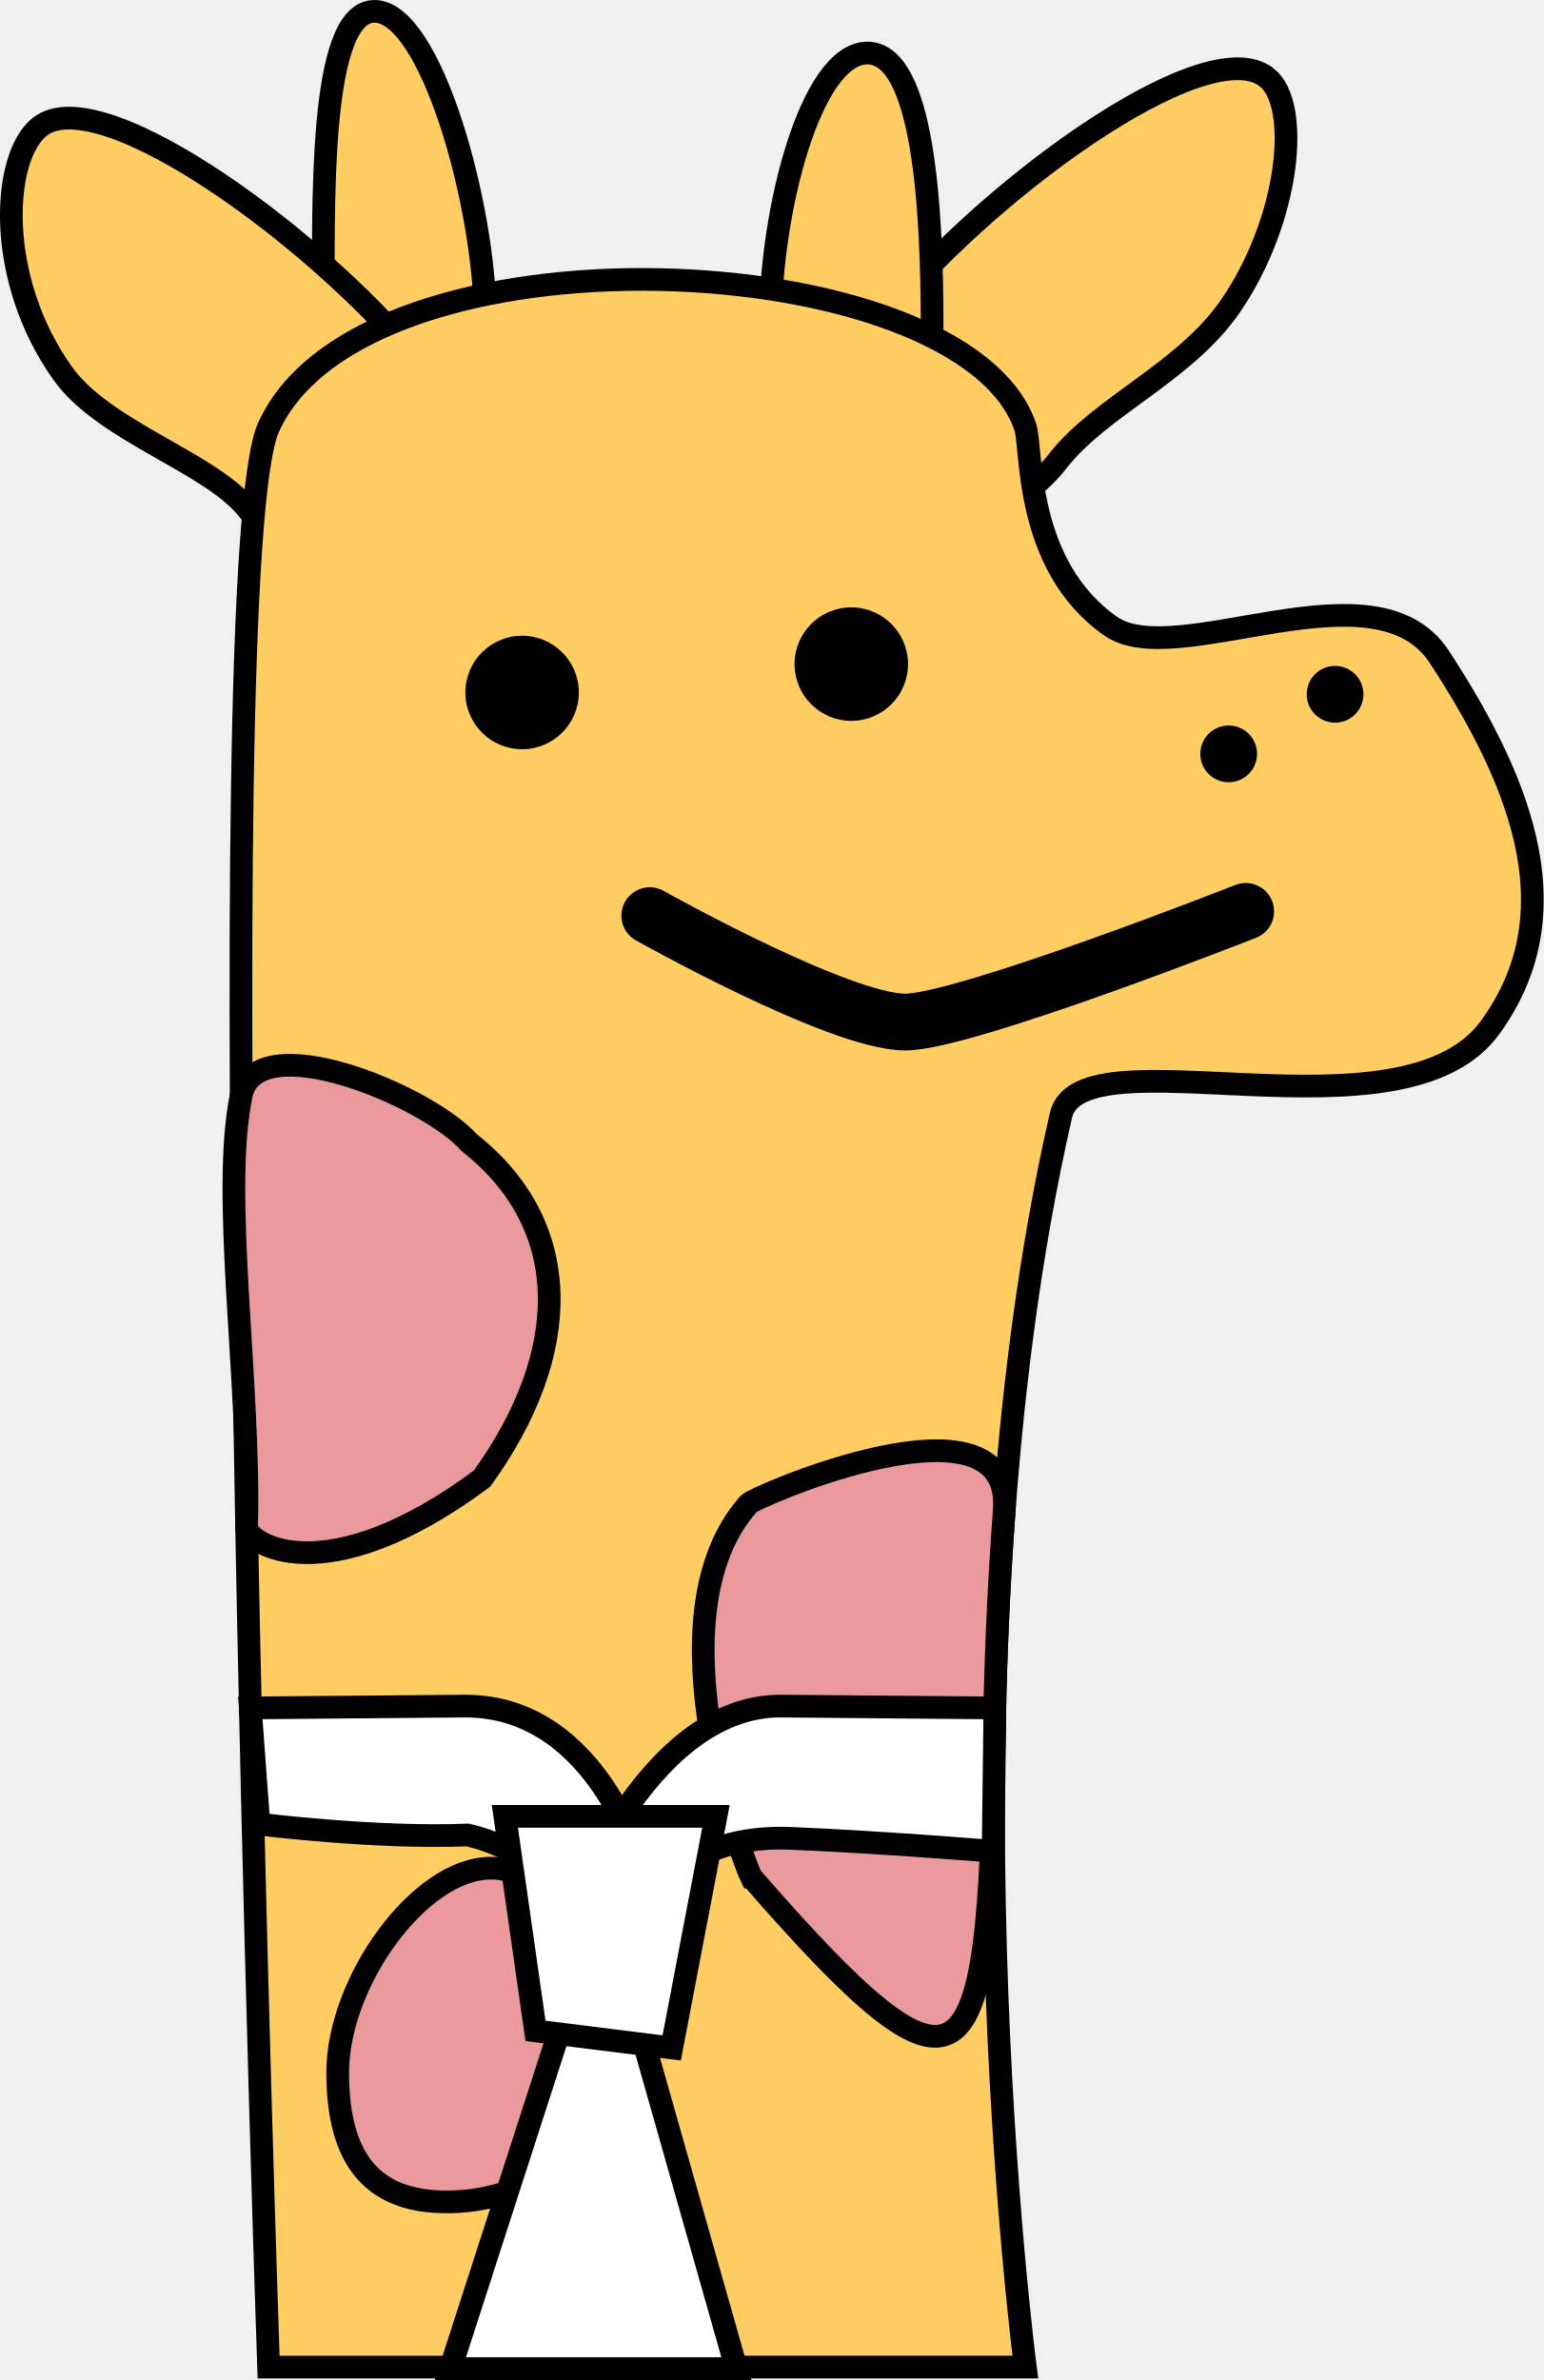
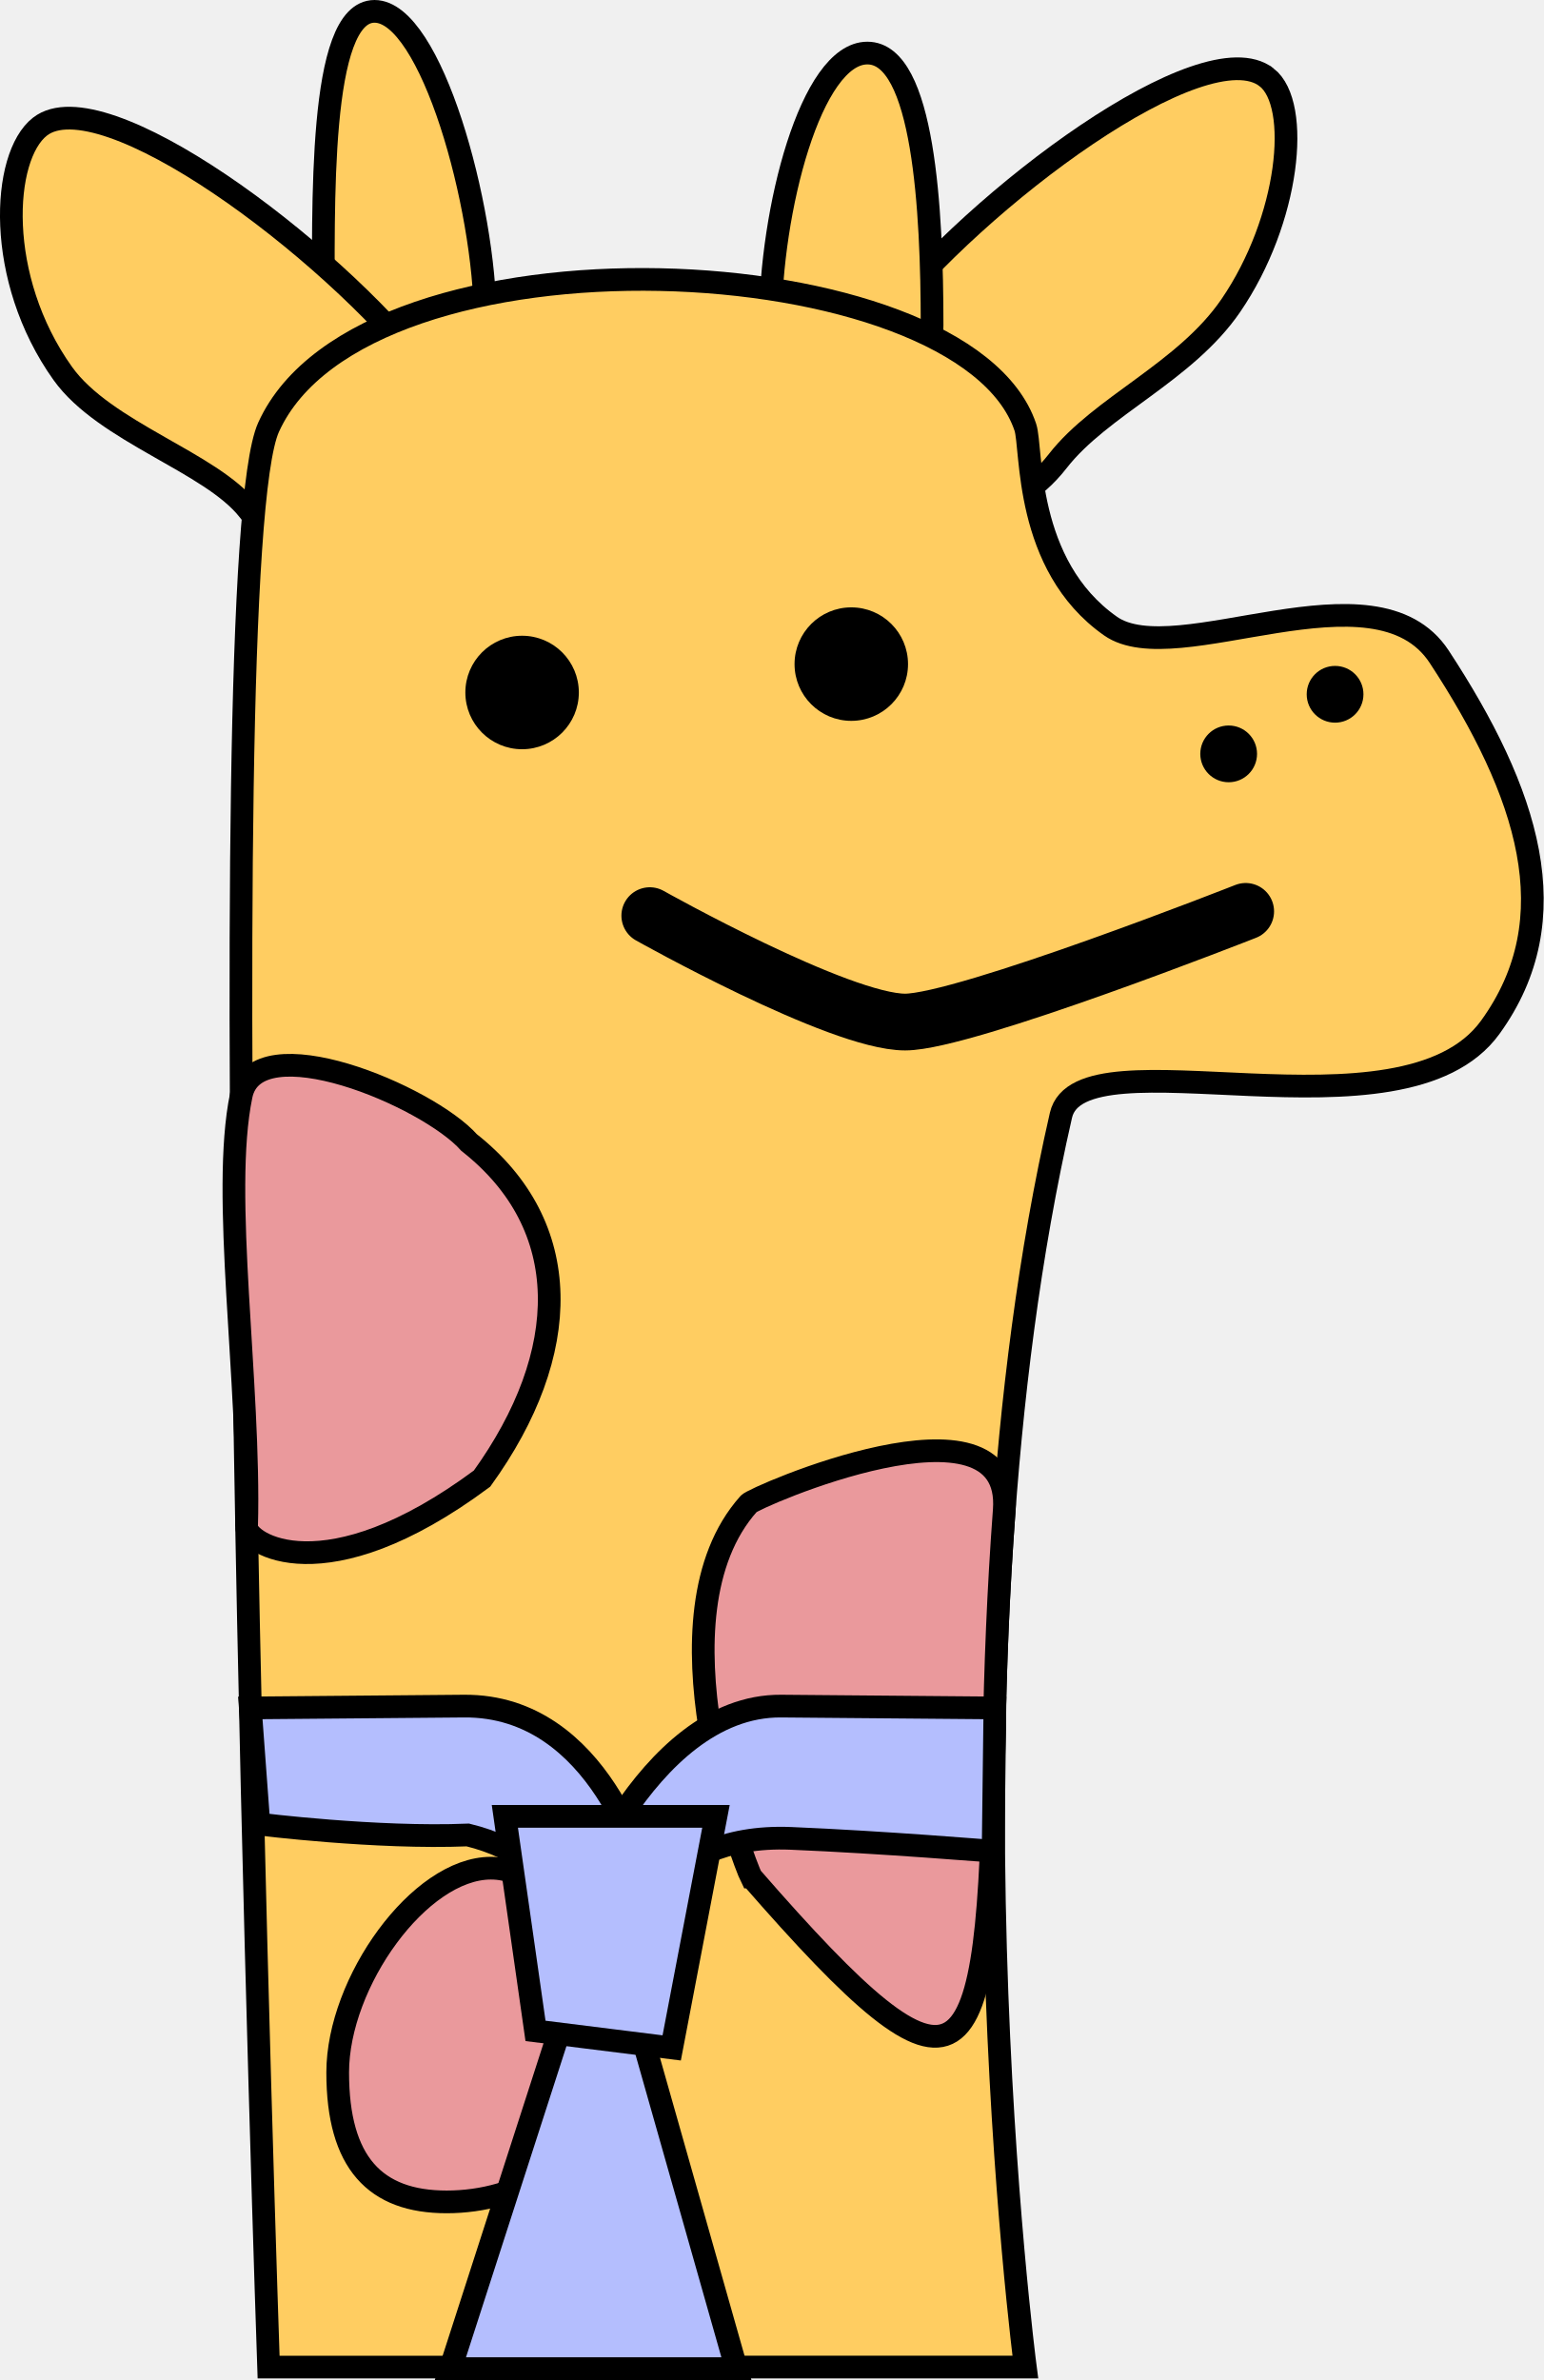
<svg xmlns="http://www.w3.org/2000/svg" version="1.1" width="136.04" height="209.719" viewBox="0,0,136.04,209.719">
  <g transform="translate(-171.9802,-75.14057)">
    <g stroke-miterlimit="10">
      <path d="M283.598,81.949c3.071,2.393 2.007,12.577 -3.15,20.115c-4.018,5.873 -11.463,8.842 -15.244,13.694c-8.633,11.08 -24.298,-1.127 -15.665,-12.206c8.633,-11.08 28.594,-25.86 34.058,-21.603z" fill="#ffcd61" stroke="#000000" stroke-width="2" stroke-linecap="butt" />
      <path d="M214.739,103.399c0,10.083 -14.255,10.083 -14.255,0c0,-10.083 -0.47,-27.258 4.502,-27.258c4.972,0 9.753,17.176 9.753,27.258z" fill="#ffcd61" stroke="#000000" stroke-width="2" stroke-linecap="butt" />
      <path d="M248.419,79.816c4.972,0 5.702,13.875 5.702,23.958c0,10.083 -14.255,10.083 -14.255,0c0,-10.083 3.581,-23.958 8.553,-23.958z" fill="#ffcd61" stroke="#000000" stroke-width="2" stroke-linecap="butt" />
      <path d="M209.56,107.903c8.633,11.08 -7.031,23.286 -15.665,12.206c-3.307,-4.244 -12.682,-6.872 -16.39,-12.071c-5.972,-8.374 -5.375,-19.111 -2.004,-21.738c5.464,-4.258 25.425,10.523 34.058,21.603z" fill="#ffcd61" stroke="#000000" stroke-width="2" stroke-linecap="butt" />
      <path d="M195.65,283.721c0,0 -5.487,-158.826 0,-170.937c8.411,-18.564 61.272,-16.121 66.688,0c0.624,1.858 -0.157,12.143 7.507,17.524c5.798,4.071 23.292,-5.954 28.969,2.706c7.836,11.954 11.472,23.02 4.494,32.652c-7.763,10.717 -36.097,0.181 -37.832,7.753c-11.187,48.851 -3.139,110.301 -3.139,110.301z" fill="#ffcd61" stroke="#000000" stroke-width="2" stroke-linecap="butt" />
      <path d="M212.99,136.161c0,-2.761 2.239,-5 5,-5c2.761,0 5,2.239 5,5c0,2.761 -2.239,5 -5,5c-2.761,0 -5,-2.239 -5,-5z" fill="#000000" stroke="none" stroke-width="0.5" stroke-linecap="butt" />
      <path d="M242,133.66c0,-2.761 2.239,-5 5,-5c2.761,0 5,2.239 5,5c0,2.761 -2.239,5 -5,5c-2.761,0 -5,-2.239 -5,-5z" fill="#000000" stroke="none" stroke-width="0.5" stroke-linecap="butt" />
-       <path d="M229.244,155.824c0,0 16.69,9.377 22.506,9.377c5.255,0 30.008,-9.752 30.008,-9.752" fill="none" stroke="#000000" stroke-width="5" stroke-linecap="round" />
+       <path d="M281.757,155.449c0,0 -24.753,9.752 -30.008,9.752c-5.816,0 -22.506,-9.377 -22.506,-9.377" fill="none" stroke="#000000" stroke-width="5" stroke-linecap="round" />
      <path d="M277.757,141.57c0,-1.381 1.119,-2.5 2.5,-2.5c1.381,0 2.5,1.119 2.5,2.5c0,1.381 -1.119,2.5 -2.5,2.5c-1.381,0 -2.5,-1.119 -2.5,-2.5z" fill="#000000" stroke="none" stroke-width="0.5" stroke-linecap="butt" />
      <path d="M287.134,136.319c0,-1.381 1.119,-2.5 2.5,-2.5c1.381,0 2.5,1.119 2.5,2.5c0,1.381 -1.119,2.5 -2.5,2.5c-1.381,0 -2.5,-1.119 -2.5,-2.5z" fill="#000000" stroke="none" stroke-width="0.5" stroke-linecap="butt" />
      <path d="M193.714,209.681c0.331,-12.699 -2.289,-29.303 -0.477,-38.015c1.308,-6.291 16.428,0.027 20.09,4.158c9.298,7.321 9.119,18.534 1.133,29.607c-13.938,10.345 -20.783,5.64 -20.747,4.25z" fill="#ea999c" stroke="#000000" stroke-width="2" stroke-linecap="butt" />
      <path d="M238.182,240.54c-0.576,-1.143 -9.083,-22.967 -0.219,-32.889c0.315,-0.51 23.35,-10.606 22.518,0.552c-0.522,6.996 -0.798,13.908 -0.898,20.541c-0.461,30.413 -2.511,33.482 -21.4,11.796z" fill="#ea999c" stroke="#000000" stroke-width="2" stroke-linecap="butt" />
      <path d="M224.545,257.763c0,7.954 -6.905,11.402 -13.203,11.402c-6.297,0 -9.602,-3.448 -9.602,-11.402c0,-7.954 7.205,-18.004 13.503,-18.004c6.297,0 9.302,10.049 9.302,18.004z" fill="#ea999c" stroke="#000000" stroke-width="2" stroke-linecap="butt" />
-       <g fill="#ffffff" stroke="#000000" stroke-width="2" stroke-linecap="butt">
+       <g fill="#b4befe" stroke="#000000" stroke-width="2" stroke-linecap="butt">
        <path d="M194.795,235.871l-0.756,-10.232c0,0 11.148,-0.096 18.828,-0.162c12.107,-0.104 15.883,14.9 15.883,14.9l-3.958,6.596c0,0 -2.563,-7.938 -11.58,-10.14c-8.065,0.335 -18.416,-0.962 -18.416,-0.962z" />
        <path d="M241.684,237.133c-12.018,-0.499 -14.281,8.94 -14.281,8.94l-5.459,-1.495c0,0 6.777,-19.205 18.883,-19.101c7.68,0.066 18.828,0.162 18.828,0.162l-0.156,12.633c0,0 -9.751,-0.804 -17.816,-1.139z" />
-         <path d="M221.572,253.197l-9.902,30.662h25.205l-8.702,-30.662z" />
+         <path d="M228.174,253.197l8.702,30.662h-25.205l9.902,-30.662z" />
        <path d="M219.172,254.097l-2.701,-18.904h18.604l-3.901,20.404z" />
      </g>
    </g>
  </g>
</svg>
